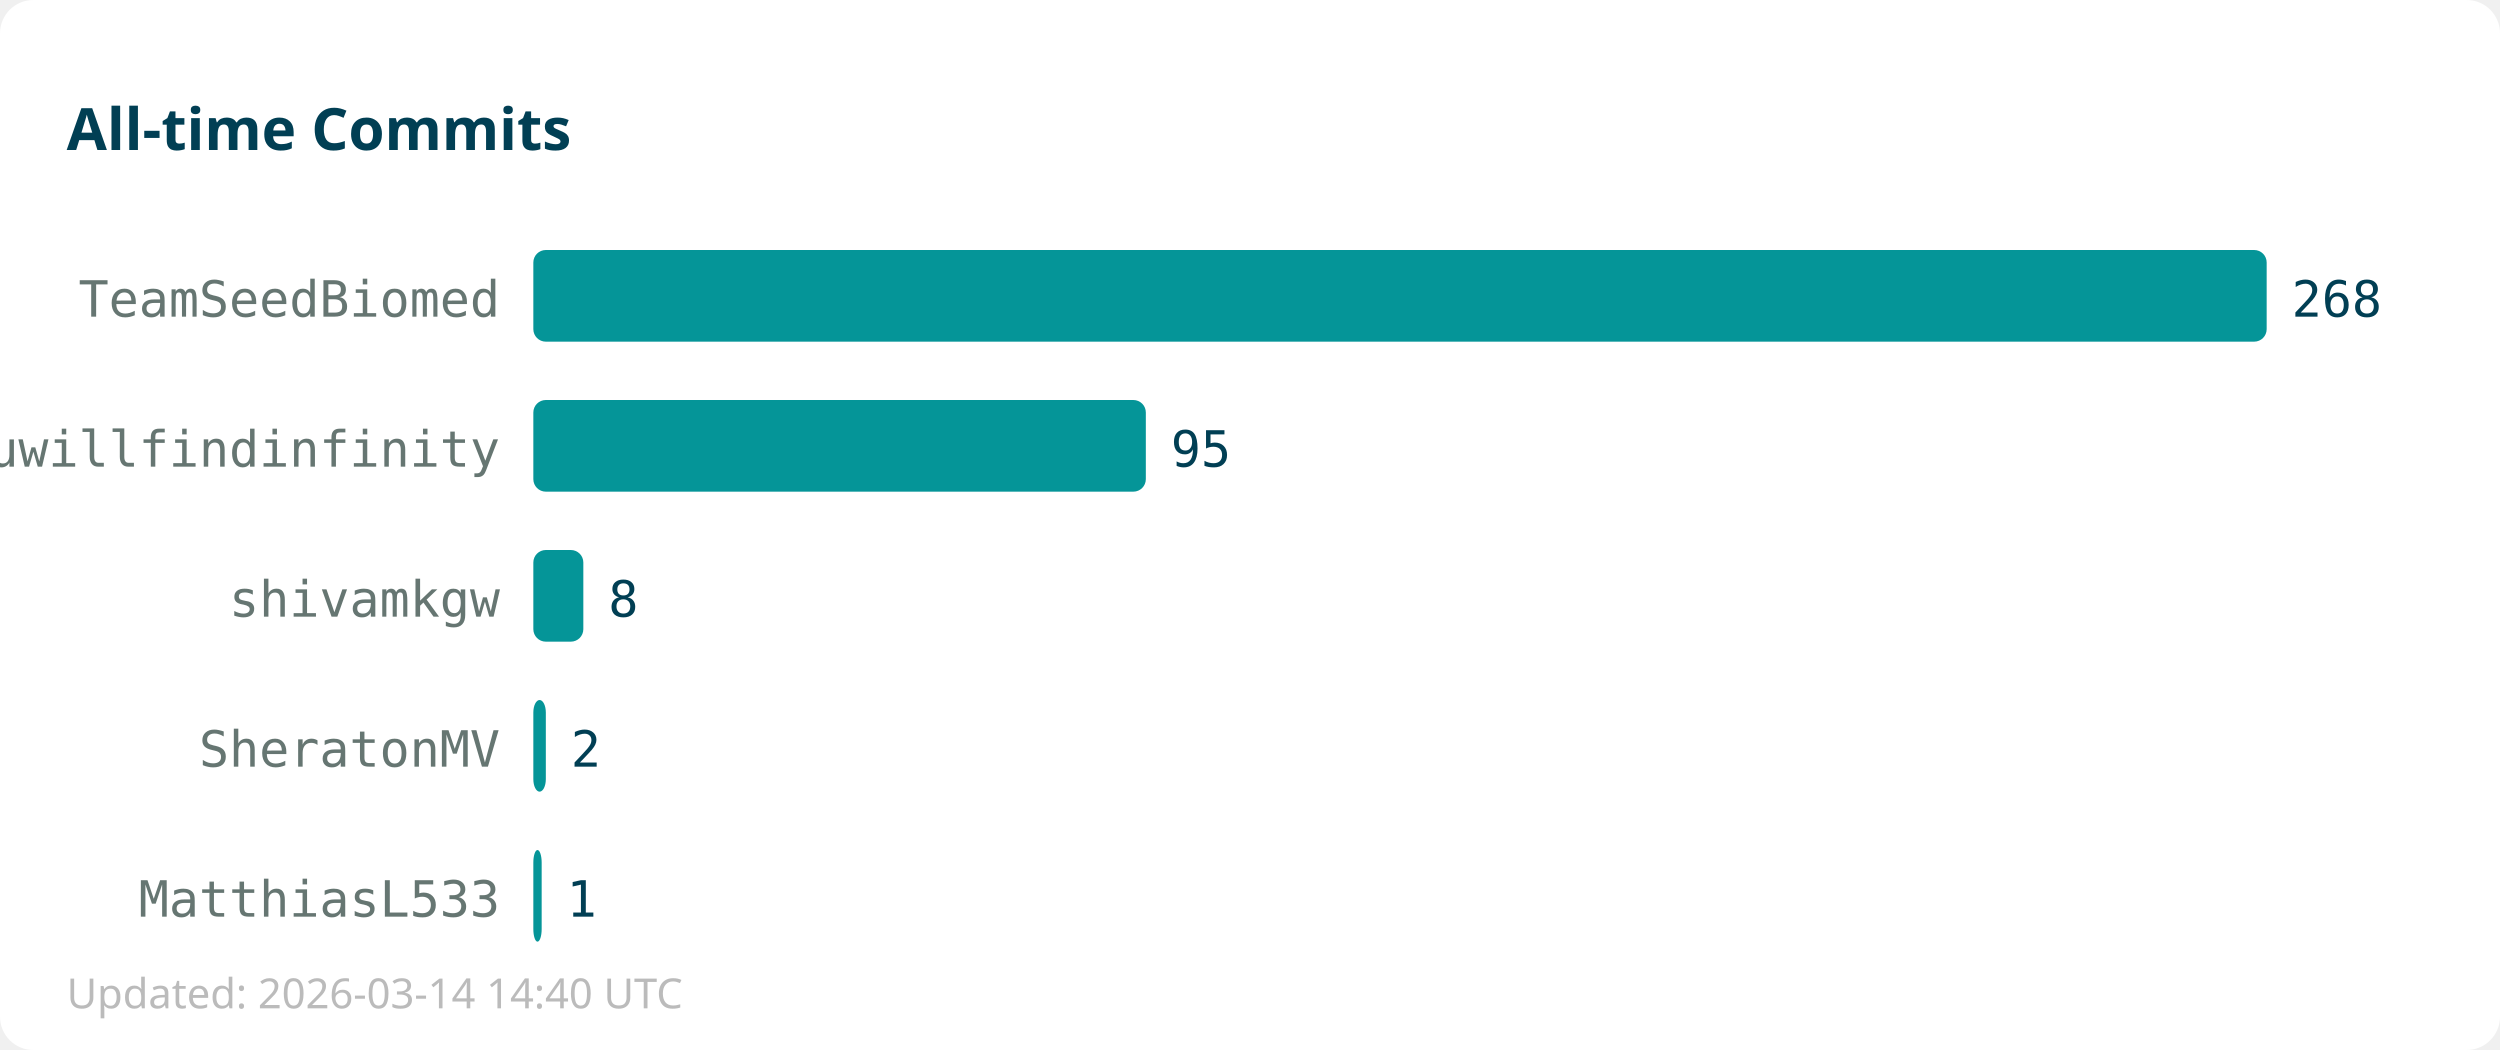
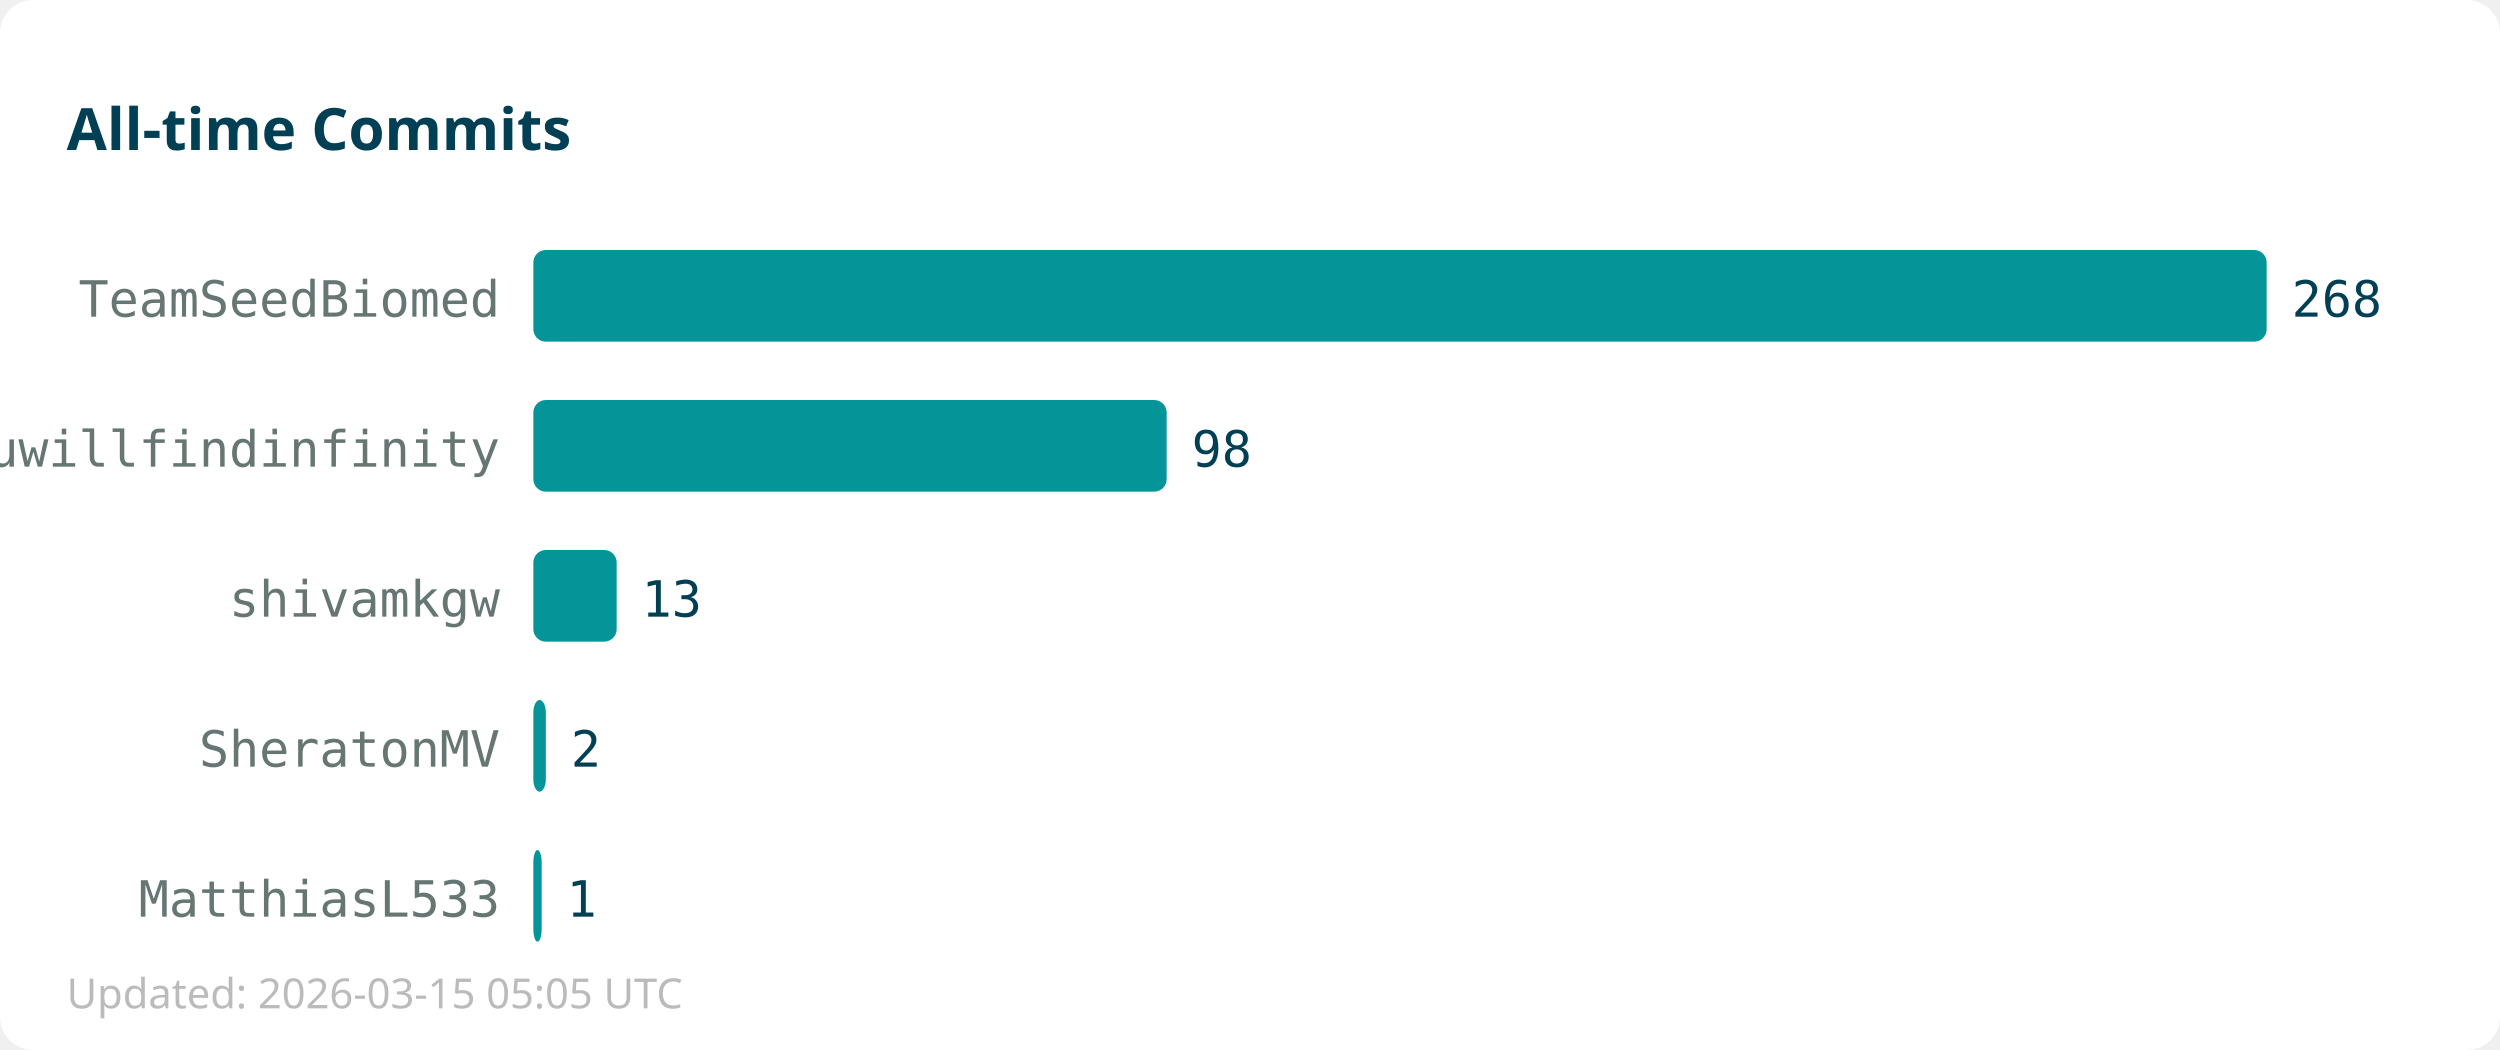
<svg xmlns="http://www.w3.org/2000/svg" width="600" height="252">
  <rect width="600" height="252" fill="#ffffff" rx="8" />
  <text x="16" y="36" font-family="sans-serif" font-size="14" font-weight="bold" fill="#013f54">All-time Commits</text>
  <text x="120" y="76" text-anchor="end" font-family="monospace" font-size="12" fill="#667672">TeamSeedBiomed</text>
  <rect x="128" y="60" width="416" height="22" fill="#059598" rx="3" />
  <text x="550" y="76" font-family="monospace" font-size="12" fill="#013f54">268</text>
  <text x="120" y="112" text-anchor="end" font-family="monospace" font-size="12" fill="#667672">youwillfindinfinity</text>
-   <rect x="128" y="96" width="147" height="22" fill="#059598" rx="3" />
-   <text x="281" y="112" font-family="monospace" font-size="12" fill="#013f54">95</text>
+   <rect x="128" y="96" width="152" height="22" fill="#059598" rx="3" />
+   <text x="286" y="112" font-family="monospace" font-size="12" fill="#013f54">98</text>
  <text x="120" y="148" text-anchor="end" font-family="monospace" font-size="12" fill="#667672">shivamkgw</text>
-   <rect x="128" y="132" width="12" height="22" fill="#059598" rx="3" />
-   <text x="146" y="148" font-family="monospace" font-size="12" fill="#013f54">8</text>
+   <rect x="128" y="132" width="20" height="22" fill="#059598" rx="3" />
+   <text x="154" y="148" font-family="monospace" font-size="12" fill="#013f54">13</text>
  <text x="120" y="184" text-anchor="end" font-family="monospace" font-size="12" fill="#667672">SheratonMV</text>
  <rect x="128" y="168" width="3" height="22" fill="#059598" rx="3" />
  <text x="137" y="184" font-family="monospace" font-size="12" fill="#013f54">2</text>
  <text x="120" y="220" text-anchor="end" font-family="monospace" font-size="12" fill="#667672">MatthiasL533</text>
  <rect x="128" y="204" width="2" height="22" fill="#059598" rx="3" />
  <text x="136" y="220" font-family="monospace" font-size="12" fill="#013f54">1</text>
-   <text x="16" y="242" font-family="sans-serif" font-size="10" fill="#bbbbbb">Updated: 2026-03-14 14:40 UTC</text>
+   <text x="16" y="242" font-family="sans-serif" font-size="10" fill="#bbbbbb">Updated: 2026-03-15 05:05 UTC</text>
</svg>
